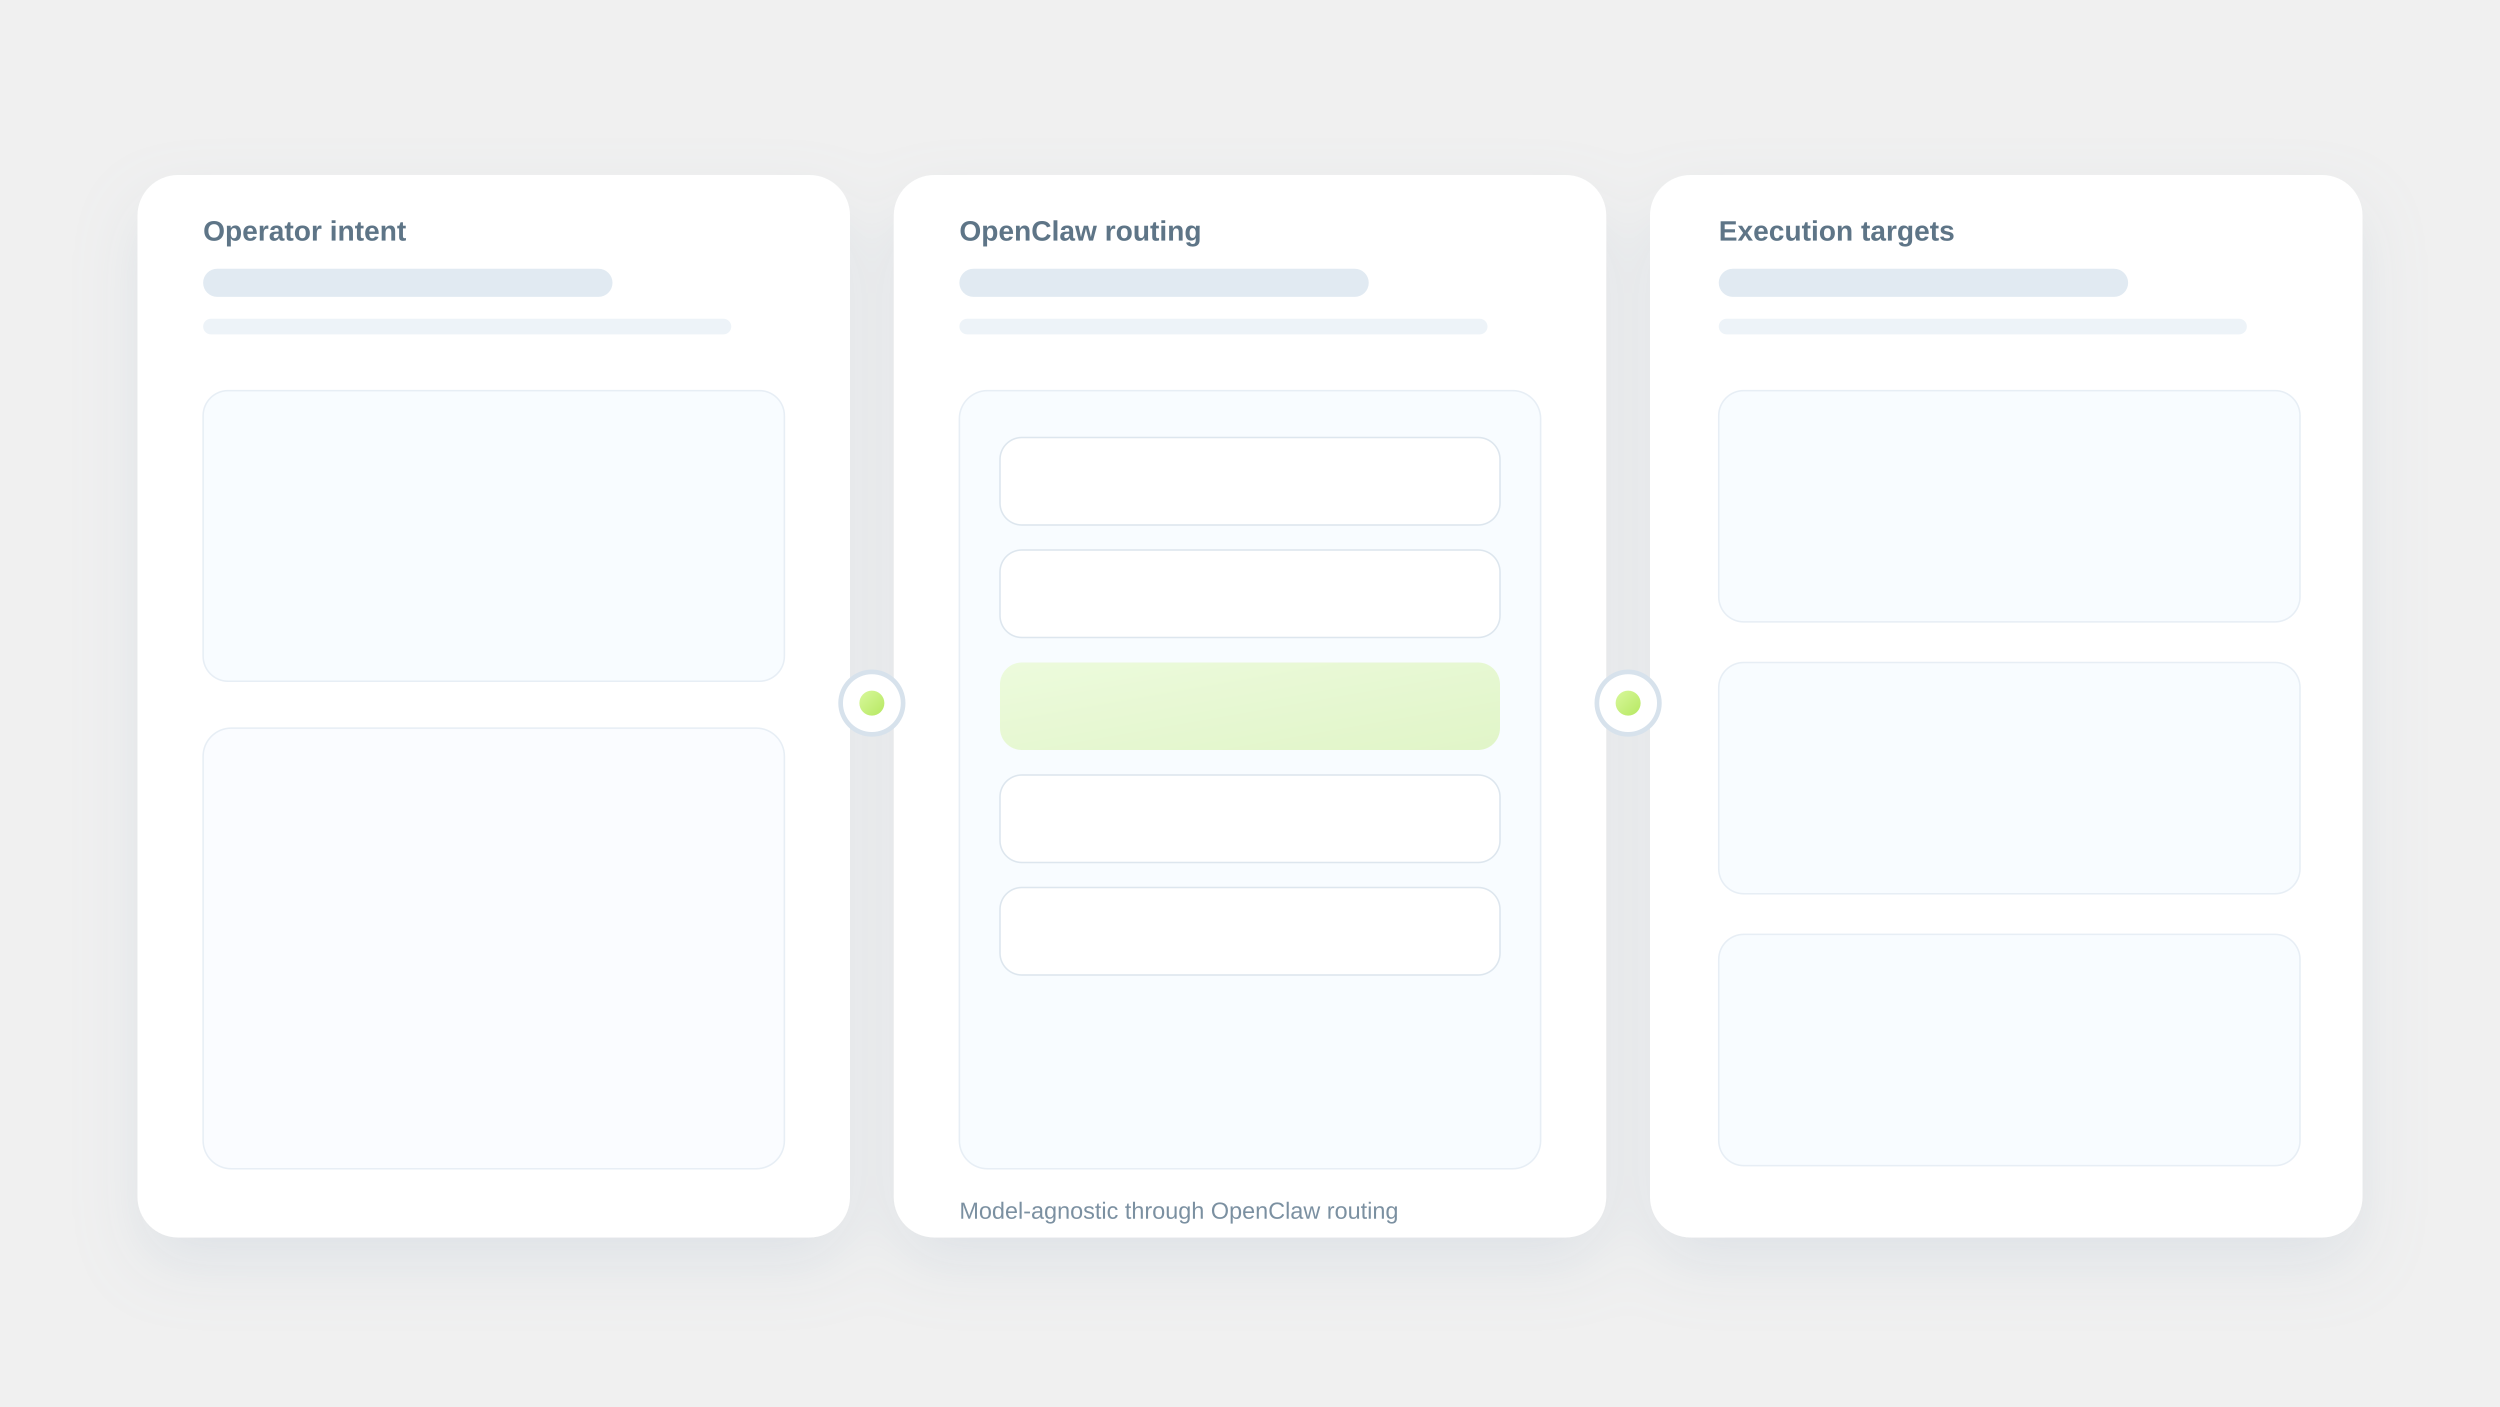
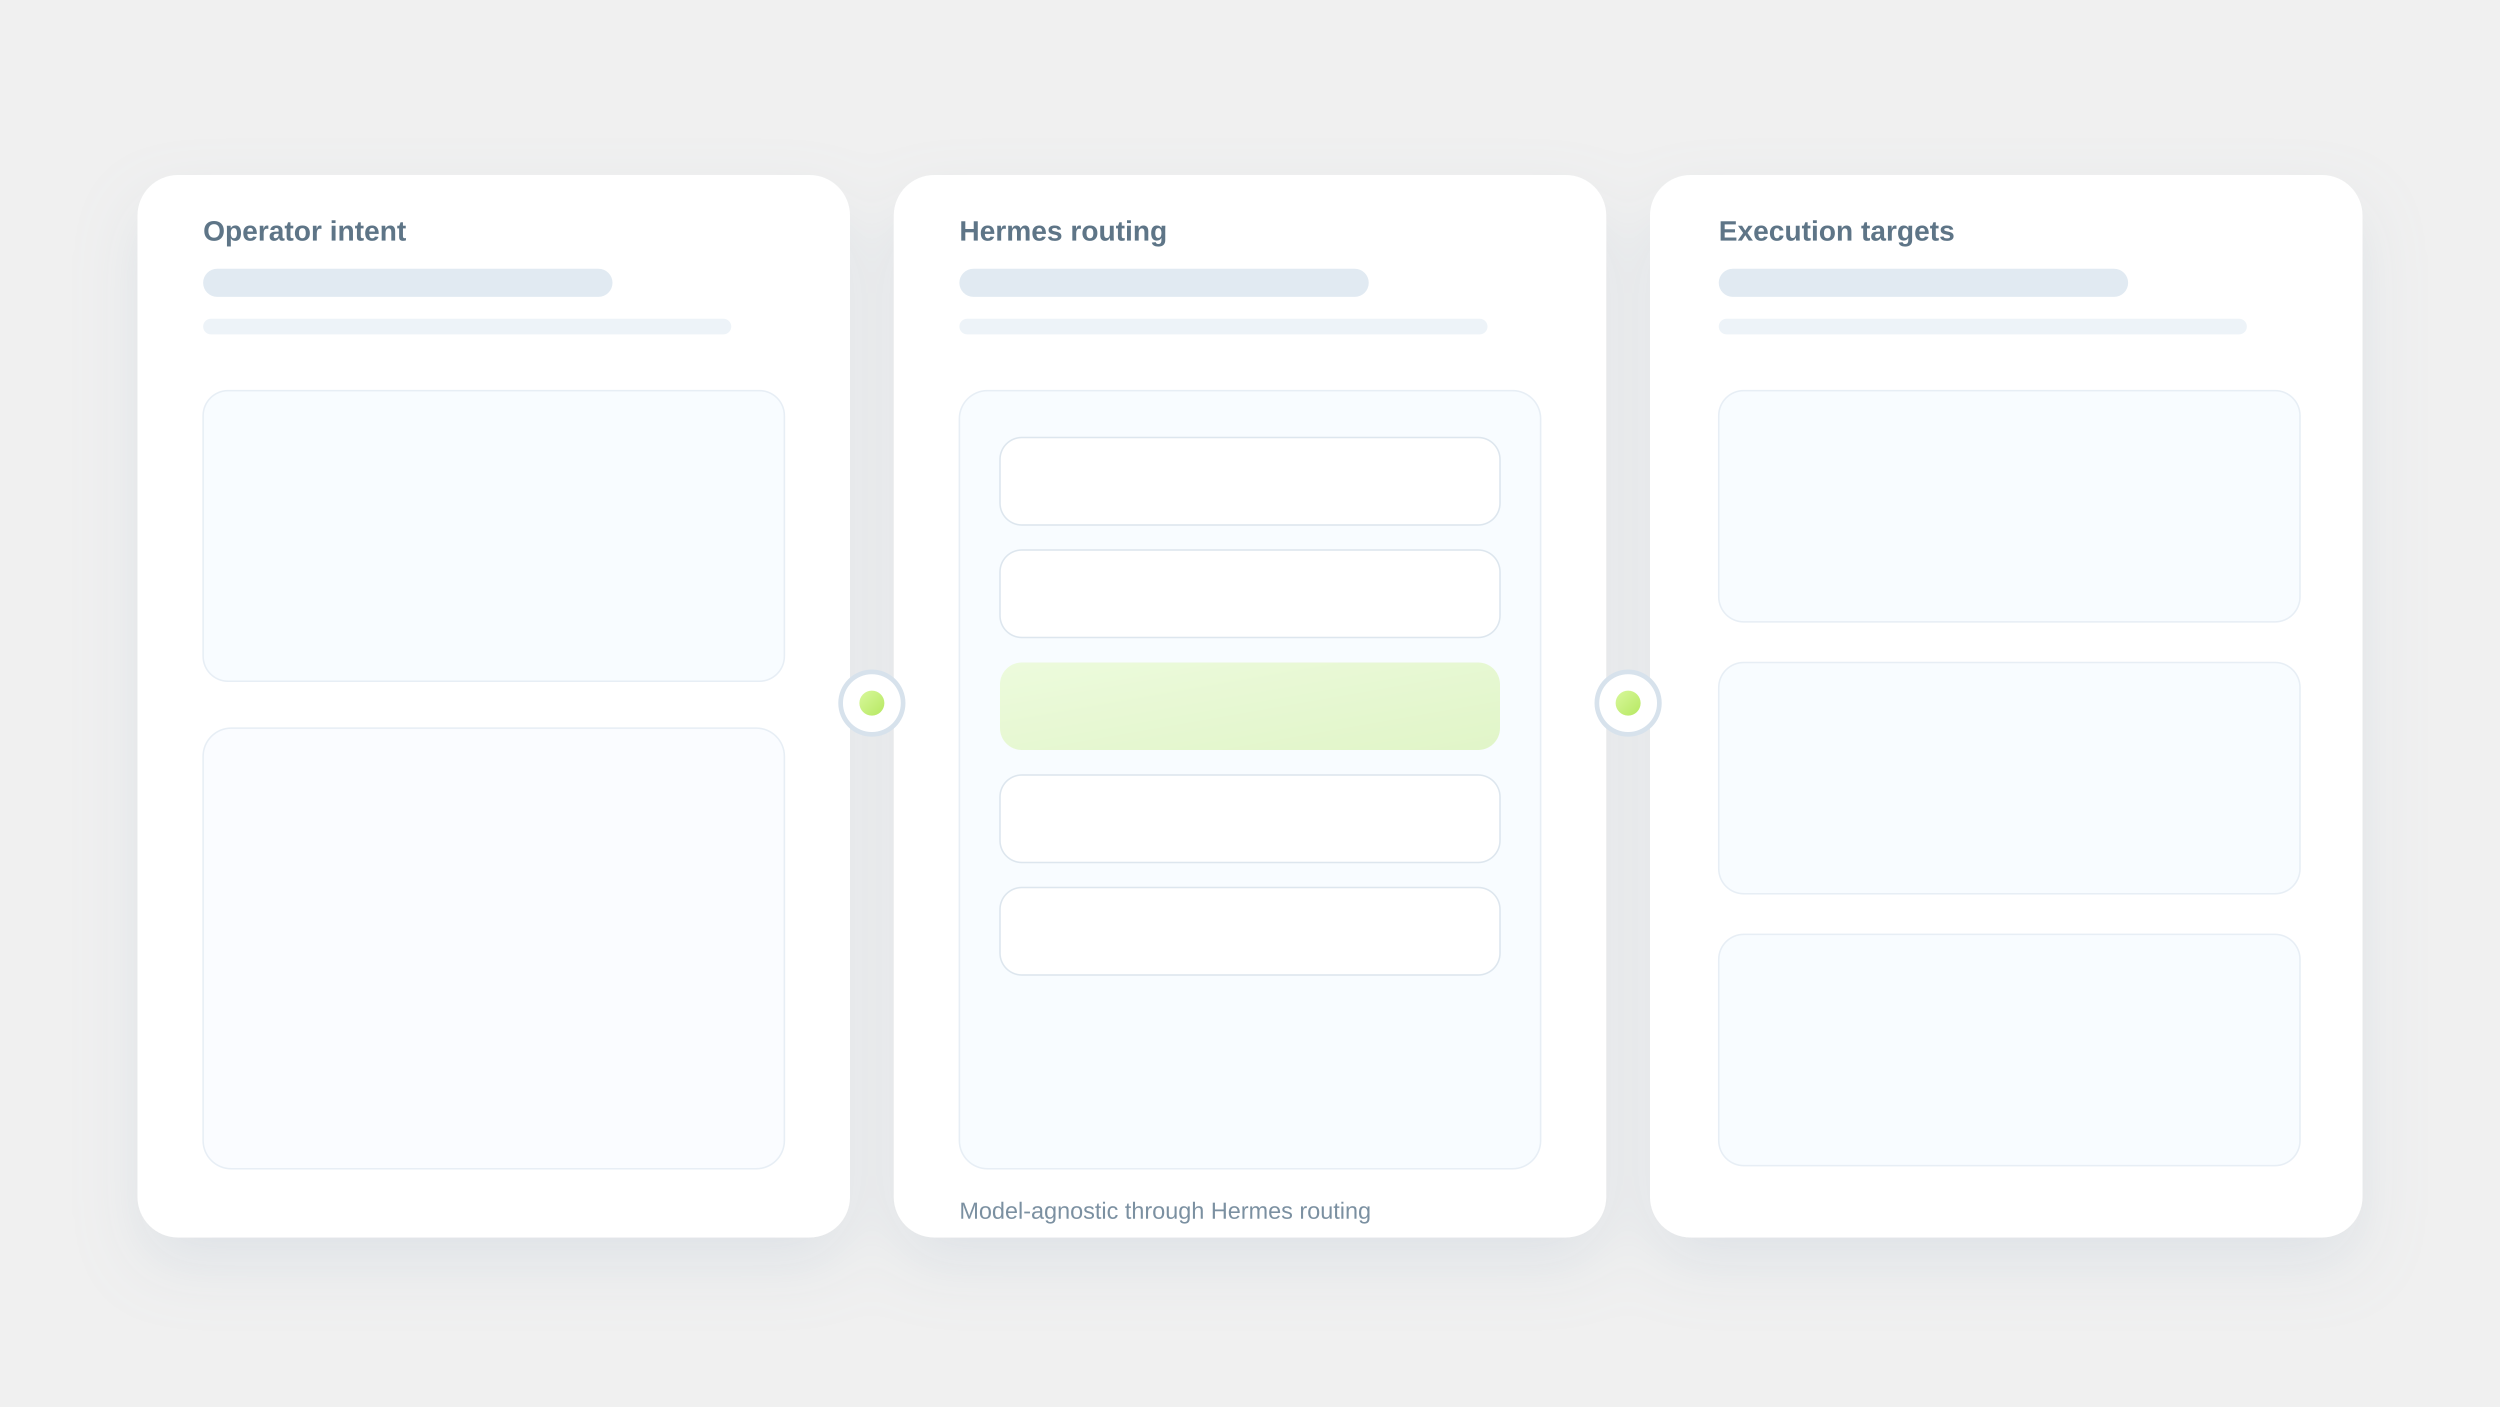
<svg xmlns="http://www.w3.org/2000/svg" width="1600" height="900" viewBox="0 0 1600 900" fill="none">
  <defs>
    <linearGradient id="route" x1="0" y1="0" x2="1" y2="1">
      <stop offset="0" stop-color="#D8F89C" />
      <stop offset="1" stop-color="#B6E861" />
    </linearGradient>
    <filter id="shadow5" x="0" y="0" width="1800" height="1100" filterUnits="userSpaceOnUse" color-interpolation-filters="sRGB">
      <feDropShadow dx="0" dy="18" stdDeviation="20" flood-color="#9FB2C4" flood-opacity="0.2" />
    </filter>
  </defs>
  <g filter="url(#shadow5)">
    <rect x="88" y="112" width="456" height="680" rx="26" fill="#FFFFFF" />
    <rect x="572" y="112" width="456" height="680" rx="26" fill="#FFFFFF" />
    <rect x="1056" y="112" width="456" height="680" rx="26" fill="#FFFFFF" />
  </g>
  <rect x="130" y="172" width="262" height="18" rx="9" fill="#E1EAF2" />
  <rect x="130" y="204" width="338" height="10" rx="5" fill="#EDF3F8" />
  <rect x="130" y="250" width="372" height="186" rx="16" fill="#F8FCFF" stroke="#E7EEF5" />
  <rect x="130" y="466" width="372" height="282" rx="18" fill="#FAFCFF" stroke="#E7EEF5" />
  <rect x="614" y="172" width="262" height="18" rx="9" fill="#E1EAF2" />
  <rect x="614" y="204" width="338" height="10" rx="5" fill="#EDF3F8" />
  <rect x="614" y="250" width="372" height="498" rx="18" fill="#F8FCFF" stroke="#E7EEF5" />
  <rect x="1100" y="172" width="262" height="18" rx="9" fill="#E1EAF2" />
  <rect x="1100" y="204" width="338" height="10" rx="5" fill="#EDF3F8" />
  <rect x="1100" y="250" width="372" height="148" rx="16" fill="#F8FCFF" stroke="#E7EEF5" />
  <rect x="1100" y="424" width="372" height="148" rx="16" fill="#F8FCFF" stroke="#E7EEF5" />
  <rect x="1100" y="598" width="372" height="148" rx="16" fill="#F8FCFF" stroke="#E7EEF5" />
  <path d="M544 450H572" stroke="#C5D4E2" stroke-width="6" stroke-linecap="round" />
  <path d="M1028 450H1056" stroke="#C5D4E2" stroke-width="6" stroke-linecap="round" />
  <circle cx="558" cy="450" r="20" fill="#FFFFFF" stroke="#D7E2EC" stroke-width="3" />
  <circle cx="1042" cy="450" r="20" fill="#FFFFFF" stroke="#D7E2EC" stroke-width="3" />
  <circle cx="558" cy="450" r="8" fill="url(#route)" />
  <circle cx="1042" cy="450" r="8" fill="url(#route)" />
  <rect x="640" y="280" width="320" height="56" rx="14" fill="#FFFFFF" stroke="#DDE6EE" />
  <rect x="640" y="352" width="320" height="56" rx="14" fill="#FFFFFF" stroke="#DDE6EE" />
  <rect x="640" y="424" width="320" height="56" rx="14" fill="url(#route)" opacity="0.35" />
  <rect x="640" y="496" width="320" height="56" rx="14" fill="#FFFFFF" stroke="#DDE6EE" />
  <rect x="640" y="568" width="320" height="56" rx="14" fill="#FFFFFF" stroke="#DDE6EE" />
  <text x="130" y="154" fill="#5E7587" font-size="18" font-family="Manrope, Segoe UI, Arial, sans-serif" font-weight="600">Operator intent</text>
-   <text x="614" y="154" fill="#5E7587" font-size="18" font-family="Manrope, Segoe UI, Arial, sans-serif" font-weight="600">OpenClaw routing</text>
+   <text x="614" y="154" fill="#5E7587" font-size="18" font-family="Manrope, Segoe UI, Arial, sans-serif" font-weight="600">Hermes routing</text>
  <text x="1100" y="154" fill="#5E7587" font-size="18" font-family="Manrope, Segoe UI, Arial, sans-serif" font-weight="600">Execution targets</text>
-   <text x="614" y="780" fill="#7B90A1" font-size="15" font-family="Manrope, Segoe UI, Arial, sans-serif">Model-agnostic through OpenClaw routing</text>
+   <text x="614" y="780" fill="#7B90A1" font-size="15" font-family="Manrope, Segoe UI, Arial, sans-serif">Model-agnostic through Hermes routing</text>
</svg>
